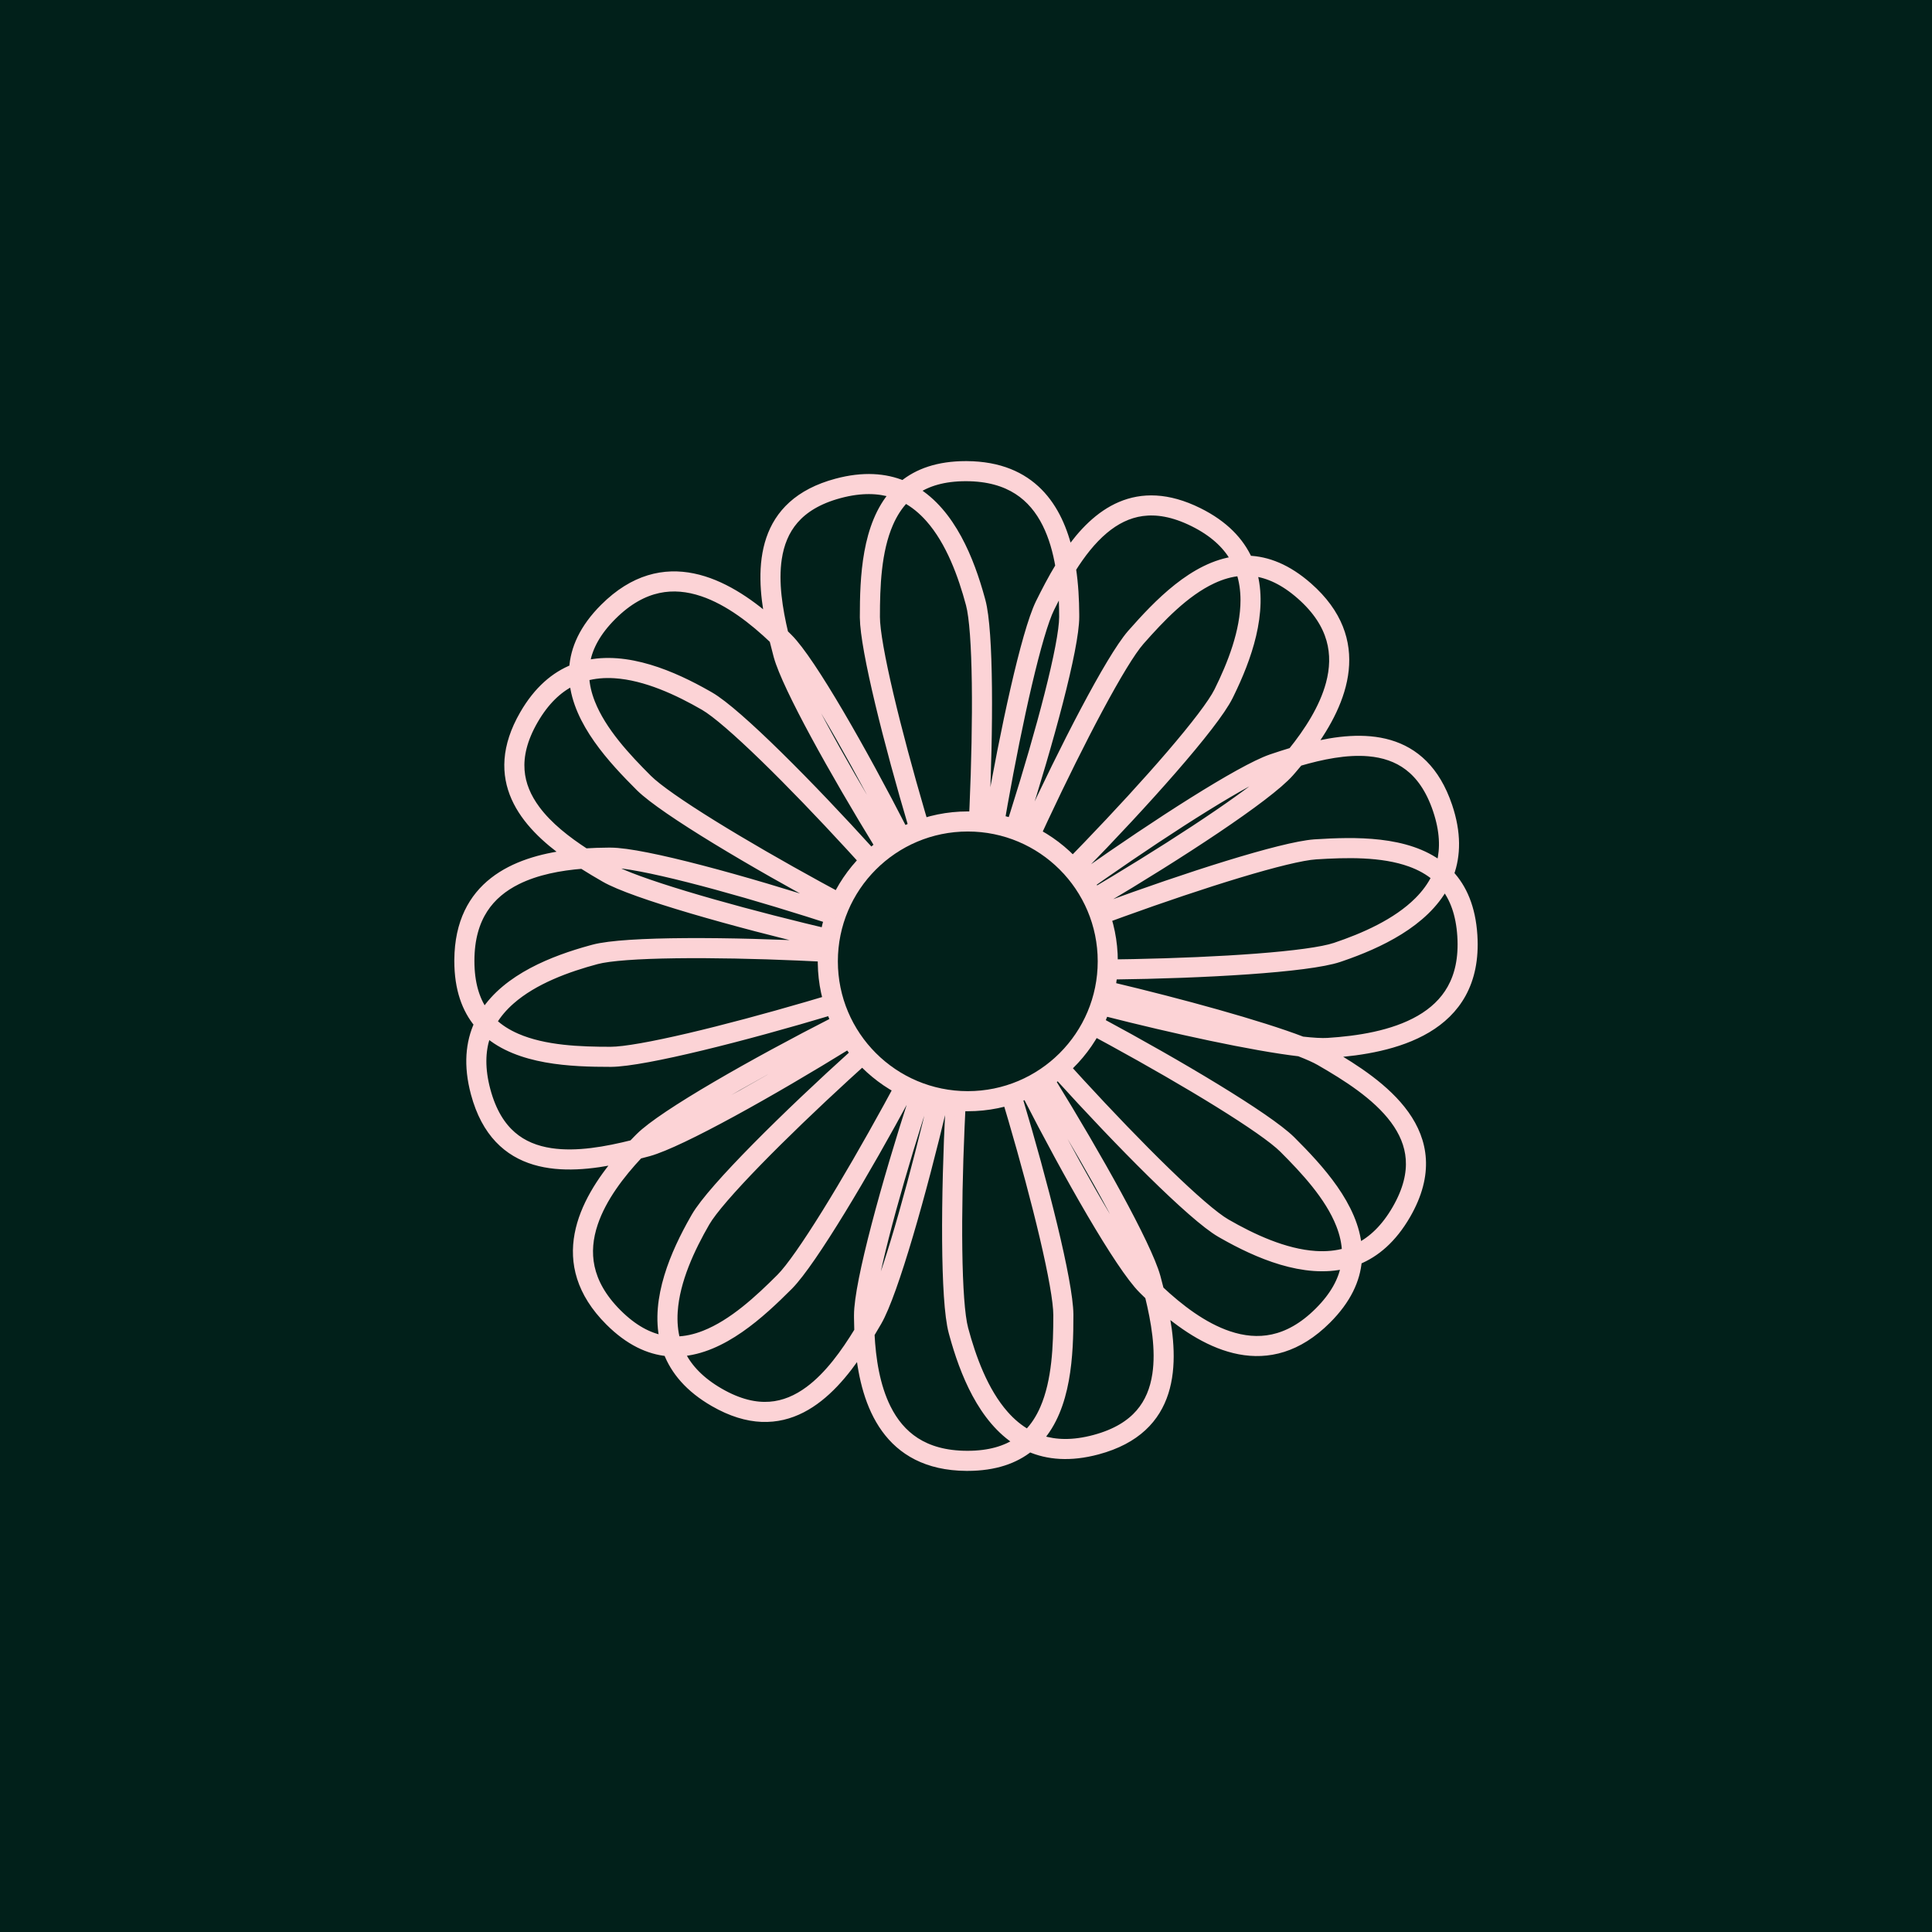
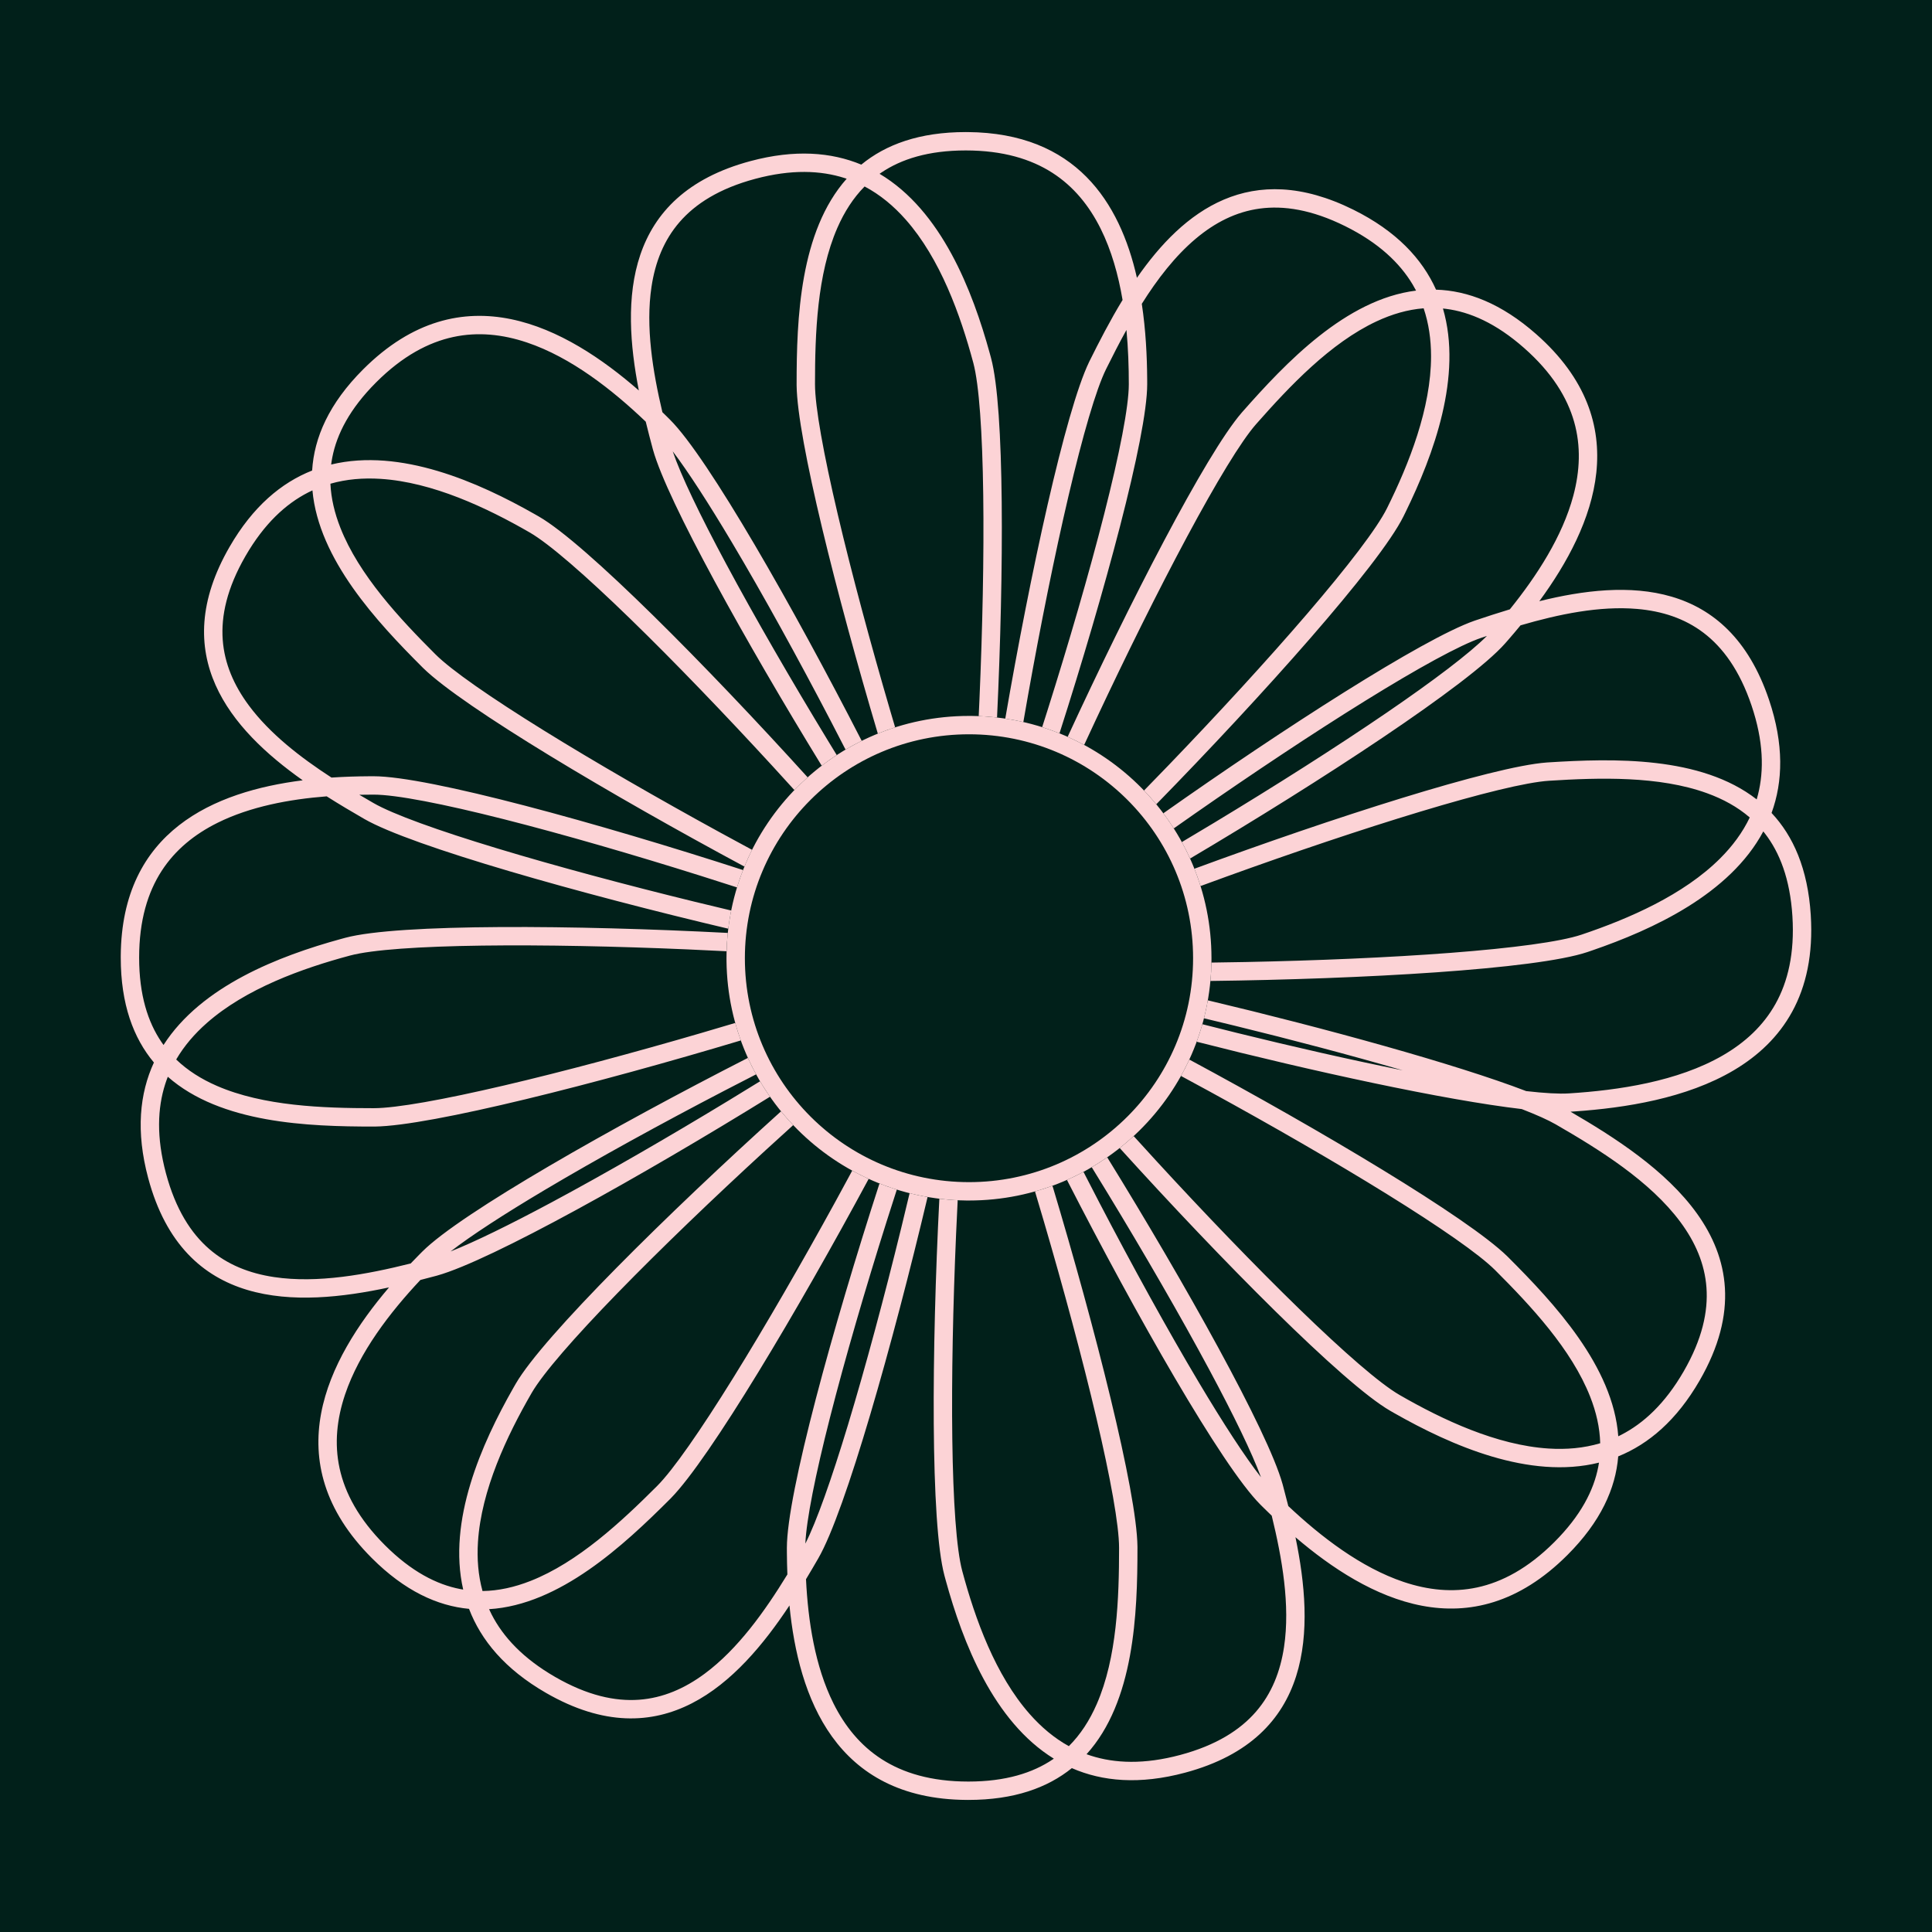
<svg xmlns="http://www.w3.org/2000/svg" viewBox="0 0 512 512" width="512" height="512" fill="none">
  <rect width="512" height="512" fill="#01201a" />
-   <g transform="translate(102.4, 102.4) scale(0.6)" fill="#FCD3D6" stroke="#FCD3D6" stroke-width="4" stroke-linejoin="round" stroke-linecap="round">
+   <g fill="#FCD3D6">
    <path fill-rule="evenodd" clip-rule="evenodd" d="M256.426 35.002C285.095 35.213 296.754 53.568 301.298 73.624C313.578 55.913 331.392 42.061 358.642 55.567C370.042 61.217 376.887 68.579 380.566 76.763C388.978 77.016 397.874 80.421 407.102 88.545C433.823 112.07 422.609 139.318 407.939 159.323C431.154 153.547 457.931 153.189 468.803 185.437C472.79 197.261 472.508 207.151 469.482 215.441C475.23 221.561 479.095 230.243 479.87 242.479C482.53 284.518 443.91 292.691 417.324 294.54L416.207 294.613C439.229 308.006 471.316 329.684 450.408 365.87C444.302 376.436 436.876 382.705 428.844 385.958C428.158 394.465 424.211 403.272 415.364 412.112C389.601 437.854 362.452 423.757 343.313 407.378C348.327 431.647 348.517 460.551 314.046 469.781C301.992 473.008 292.136 472.106 284.05 468.572C277.591 473.785 268.743 477 256.624 477L256.123 476.998C221.337 476.742 211.595 449.772 209.218 425.464C195.592 446.054 175.341 466.312 144.685 448.628C133.796 442.346 127.468 434.664 124.298 426.363C115.92 425.58 107.258 421.621 98.562 412.933C72.906 387.297 86.791 360.285 103.097 341.176C78.538 346.454 48.687 347.313 39.276 312.22C35.956 299.841 37.001 289.782 40.786 281.578C35.362 275.091 32 266.134 32 253.77L32.002 253.27C32.247 220.154 56.815 209.753 80.224 206.79C61.063 193.235 44.24 173.647 60.846 144.908C67.03 134.206 74.568 127.913 82.718 124.696C83.248 115.983 87.167 106.948 96.245 97.878C122.461 71.683 150.113 86.74 169.298 103.477C164.618 79.555 165.181 51.713 198.892 42.688C210.633 39.544 220.288 40.318 228.255 43.627C234.734 38.297 243.653 35 255.926 35L256.426 35.002ZM255.926 39.869C245.996 39.869 238.831 42.188 233.566 45.736C233.408 45.843 233.251 45.951 233.095 46.06C249.494 55.81 257.719 76.975 262.312 93.68L262.642 94.894C266.231 108.279 266.046 151.519 264.227 190.151C262.624 189.967 261.003 189.841 259.366 189.777C259.434 188.332 259.501 186.881 259.564 185.425C260.373 166.774 260.785 147.401 260.567 131.119C260.346 114.599 259.475 101.897 257.935 96.155C254.523 83.433 249.158 68.542 240.037 58.21C236.844 54.593 233.235 51.588 229.129 49.418C226.099 52.482 223.742 56.189 221.911 60.379C216.525 72.704 215.983 88.429 215.983 101.808C215.984 107.795 218.255 120.312 222.011 136.289C225.718 152.052 230.731 170.633 235.94 188.412C236.367 189.867 236.795 191.316 237.223 192.758C235.667 193.254 234.136 193.808 232.634 194.417C221.757 157.825 211.268 116.311 211.112 102.124L211.11 101.808C211.11 84.478 211.94 61.367 224.376 47.367C224.2 47.307 224.023 47.248 223.845 47.191C217.487 45.153 209.729 44.828 200.153 47.392C190.572 49.956 184.26 54.05 180.101 58.841C175.931 63.644 173.633 69.487 172.651 76.022C171.068 86.552 172.961 98.354 175.538 109.231C175.926 109.607 176.309 109.981 176.686 110.353L177.579 111.24C187.709 121.362 210.293 161.086 228.363 196.335C226.903 197.055 225.474 197.83 224.079 198.656C222.812 196.183 221.522 193.687 220.215 191.18C211.583 174.624 202.245 157.64 193.909 143.649C187.801 133.396 182.394 125.038 178.278 119.601C180.373 125.83 185.469 136.446 192.443 149.448C200.111 163.741 209.77 180.422 219.41 196.277C220.19 197.559 220.97 198.836 221.748 200.105C220.382 200.994 219.051 201.934 217.76 202.921C197.773 170.334 176.886 132.89 173.055 119.208L172.971 118.903C172.358 116.617 171.733 114.223 171.13 111.75C162.28 103.305 151.353 94.698 139.646 90.764C133.202 88.599 126.653 87.895 120.109 89.311C113.583 90.722 106.701 94.316 99.691 101.321C92.678 108.329 89.26 115.027 88.055 121.255C87.936 121.871 87.838 122.488 87.76 123.104C106.144 118.664 126.753 127.758 141.72 136.267L142.813 136.892C155.234 144.058 187.415 176.626 214.036 205.999C212.822 207.081 211.65 208.208 210.522 209.377C208.62 207.279 206.691 205.162 204.74 203.04C192.105 189.292 178.678 175.313 166.995 163.963C155.141 152.445 145.53 144.083 140.376 141.109C128.959 134.523 114.626 127.78 100.87 126.903C96.276 126.611 91.812 126.978 87.563 128.191C87.746 132.099 88.679 135.989 90.201 139.856C95.132 152.391 105.898 163.913 115.382 173.388C119.627 177.63 130.105 184.893 144.084 193.556C157.877 202.104 174.589 211.724 190.871 220.638C193.702 222.188 196.519 223.715 199.302 225.211C198.575 226.662 197.901 228.143 197.283 229.654C162.518 210.984 122.783 187.436 112.161 177.054L111.936 176.831C99.882 164.787 84.447 148.237 82.799 129.957C82.411 130.137 82.024 130.325 81.64 130.522C75.712 133.558 70.008 138.79 65.067 147.342C60.123 155.899 58.567 163.232 59.023 169.544C59.481 175.872 61.995 181.619 65.93 186.93C71.462 194.396 79.549 200.682 87.845 206.063C91.266 205.836 94.598 205.738 97.756 205.718L99.016 205.714C113.568 205.714 158.8 218.225 196.915 230.573C196.326 232.079 195.792 233.614 195.316 235.173C192.186 234.159 189.007 233.144 185.799 232.134C167.966 226.521 149.331 221.105 133.524 217.098C117.484 213.032 104.97 210.584 99.016 210.584C97.774 210.584 96.509 210.595 95.226 210.621C96.483 211.366 97.727 212.092 98.953 212.799C104.154 215.8 116.157 220.111 131.899 224.873C147.433 229.572 166.063 234.555 184.094 238.967C187.35 239.764 190.584 240.54 193.774 241.294C193.457 242.88 193.199 244.488 193.001 246.115C154.233 236.971 109.141 224.3 96.516 217.016C93.35 215.189 89.979 213.202 86.575 211.038C76.637 211.816 66.314 213.754 57.671 218.043C51.578 221.068 46.446 225.201 42.817 230.831C39.197 236.445 36.873 243.856 36.873 253.77C36.873 263.689 39.198 270.848 42.757 276.107C42.946 276.387 43.141 276.661 43.338 276.932C53.376 261.284 73.973 253.334 90.309 248.85L91.525 248.52C105.62 244.746 152.798 245.147 192.874 247.234C192.708 248.836 192.601 250.457 192.555 252.092C189.124 251.914 185.64 251.748 182.128 251.596C163.462 250.788 144.073 250.376 127.779 250.594C111.245 250.814 98.533 251.685 92.786 253.224C80.054 256.633 65.151 261.993 54.811 271.107C51.556 273.975 48.797 277.179 46.695 280.778C49.722 283.692 53.355 285.973 57.45 287.756C69.817 293.139 85.596 293.681 99.016 293.681C105.024 293.681 117.583 291.41 133.61 287.657C149.423 283.953 168.062 278.943 185.896 273.738C188.911 272.859 191.9 271.973 194.847 271.089C195.282 272.661 195.776 274.208 196.325 275.73C158.608 287.051 114.138 298.386 99.333 298.548L99.016 298.55C81.66 298.55 58.523 297.723 44.473 285.353C44.224 285.987 43.993 286.631 43.783 287.286C41.743 293.639 41.418 301.391 43.983 310.959C46.55 320.532 50.647 326.839 55.442 330.995C60.249 335.162 66.097 337.458 72.637 338.439C84.14 340.165 97.161 337.753 108.839 334.831C109.58 334.054 110.317 333.295 111.048 332.557L111.936 331.664C122.171 321.437 162.655 298.502 198.201 280.355C198.873 281.838 199.599 283.291 200.377 284.712C197.59 286.135 194.772 287.588 191.939 289.063C175.37 297.688 158.373 307.018 144.37 315.347C133.53 321.795 124.806 327.46 119.411 331.65C125.789 329.122 135.099 324.566 146.122 318.662C160.427 311.001 177.121 301.35 192.988 291.717C195.835 289.989 198.652 288.263 201.423 286.55C202.25 287.951 203.131 289.316 204.059 290.645C170.485 311.402 130.174 334.034 115.857 338.036L115.552 338.119C114.206 338.479 112.822 338.844 111.406 339.206C103.296 347.847 95.218 358.349 91.443 369.567C89.276 376.006 88.572 382.549 89.988 389.088C91.4 395.609 94.998 402.485 102.008 409.49C109.021 416.497 115.725 419.913 121.958 421.116C122.222 421.167 122.487 421.213 122.751 421.256C118.577 403.009 127.595 382.644 136.037 367.819L136.663 366.727C143.929 354.152 177.291 321.311 206.984 294.514C208.013 295.772 209.087 296.992 210.206 298.168C207.779 300.358 205.326 302.59 202.864 304.849C189.105 317.474 175.115 330.891 163.755 342.564C152.229 354.408 143.86 364.011 140.884 369.162C134.292 380.569 127.543 394.891 126.666 408.636C126.38 413.12 126.724 417.481 127.872 421.639C132.128 421.584 136.365 420.626 140.575 418.972C153.119 414.045 164.65 403.287 174.133 393.812C178.379 389.57 185.647 379.1 194.318 365.132C202.872 351.351 212.5 334.652 221.422 318.383C222.922 315.646 224.401 312.922 225.851 310.229C227.272 311.01 228.725 311.739 230.208 312.414C211.562 347.045 188.15 386.461 177.802 397.03L177.579 397.255C165.295 409.53 148.324 425.314 129.612 426.447C129.825 426.918 130.05 427.386 130.288 427.851C133.327 433.774 138.563 439.473 147.122 444.411C155.685 449.351 163.025 450.905 169.341 450.449C175.675 449.992 181.426 447.48 186.741 443.548C195.534 437.043 202.693 427.002 208.664 417.244C208.586 415.263 208.545 413.325 208.533 411.449L208.53 410.192C208.53 395.817 220.824 351.408 233.072 313.632C234.577 314.229 236.109 314.773 237.667 315.257C236.767 318.035 235.866 320.849 234.97 323.686C229.352 341.464 223.932 360.04 219.922 375.798C216.093 390.841 213.699 402.771 213.429 409.071C216.374 403.276 220.357 392.016 224.715 377.632C229.418 362.111 234.404 343.495 238.82 325.479C239.584 322.362 240.329 319.265 241.053 316.207C242.621 316.602 244.211 316.938 245.821 317.215C236.683 355.808 224.101 400.44 216.851 412.986C215.819 414.772 214.736 416.623 213.599 418.508C214.145 429.619 215.981 441.595 220.866 451.399C223.892 457.471 228.028 462.587 233.662 466.205C239.281 469.813 246.699 472.131 256.624 472.131C266.553 472.131 273.719 469.812 278.983 466.264C279.081 466.198 279.178 466.132 279.275 466.065C263.253 456.168 255.165 435.3 250.625 418.789L250.295 417.574C246.561 403.65 246.911 357.416 248.938 317.672C250.54 317.867 252.16 318.003 253.797 318.078C253.646 321.035 253.504 324.029 253.373 327.044C252.564 345.694 252.152 365.067 252.37 381.349C252.591 397.87 253.462 410.572 255.002 416.314C258.414 429.036 263.779 443.926 272.9 454.259C275.948 457.712 279.375 460.606 283.252 462.75C286.363 459.653 288.774 455.888 290.639 451.621C296.025 439.296 296.566 423.571 296.566 410.192C296.566 404.205 294.295 391.688 290.538 375.711C286.832 359.947 281.818 341.367 276.609 323.588C275.836 320.949 275.058 318.329 274.281 315.741C275.851 315.298 277.398 314.797 278.917 314.24C290.141 351.61 301.277 395.255 301.438 409.876L301.44 410.192C301.44 427.627 300.599 450.913 287.946 464.886C288.324 465.023 288.706 465.154 289.092 465.278C295.45 467.316 303.208 467.641 312.784 465.077C322.365 462.512 328.677 458.419 332.836 453.627C337.006 448.824 339.304 442.982 340.286 436.446C341.945 425.41 339.785 412.975 337.021 401.673C336.306 400.989 335.606 400.31 334.923 399.636L334.03 398.749C323.808 388.535 300.903 348.176 282.752 312.692C284.242 312.033 285.703 311.32 287.131 310.554C288.526 313.281 289.95 316.039 291.394 318.809C300.027 335.366 309.364 352.349 317.7 366.34C324.231 377.303 329.959 386.099 334.167 391.474C331.83 385.118 326.972 375.098 320.493 363.021C312.826 348.727 303.167 332.046 293.527 316.192C292.122 313.88 290.717 311.588 289.321 309.325C290.723 308.501 292.092 307.624 293.424 306.699C313.927 339.923 335.939 379.177 339.882 393.261L339.966 393.566C340.446 395.356 340.933 397.213 341.412 399.122C350.092 407.278 360.664 415.429 371.963 419.225C378.407 421.39 384.956 422.094 391.5 420.679C398.026 419.268 404.908 415.673 411.918 408.668C418.931 401.661 422.349 394.962 423.554 388.735C423.626 388.36 423.69 387.986 423.747 387.612C405.3 392.198 384.569 383.06 369.534 374.512L368.441 373.886C355.944 366.677 323.446 333.754 296.732 304.241C298.005 303.23 299.24 302.173 300.432 301.07C302.43 303.277 304.46 305.504 306.514 307.738C319.149 321.486 332.576 335.465 344.258 346.816C356.112 358.333 365.723 366.695 370.878 369.669C382.295 376.255 396.628 382.999 410.384 383.875C415.114 384.176 419.707 383.777 424.07 382.476C423.968 378.341 423.018 374.224 421.408 370.133C416.477 357.599 405.711 346.077 396.228 336.601C391.982 332.36 381.503 325.097 367.525 316.433C353.733 307.885 337.02 298.265 320.738 289.351C318.132 287.924 315.538 286.517 312.971 285.136C313.76 283.72 314.496 282.272 315.179 280.793C349.738 299.389 388.914 322.638 399.449 332.935L399.673 333.158C411.858 345.333 427.497 362.113 428.858 380.629C429.111 380.508 429.363 380.385 429.614 380.256C435.542 377.22 441.245 371.988 446.187 363.435C451.131 354.879 452.687 347.546 452.231 341.234C451.773 334.906 449.259 329.159 445.324 323.848C437.304 313.026 423.916 304.68 412.301 297.979C410.27 296.808 407.203 295.437 403.282 293.917C382.825 291.528 347.791 283.895 317.134 276.069C317.693 274.548 318.195 273.001 318.64 271.429C321.674 272.203 324.751 272.976 327.853 273.741C342.627 277.384 357.923 280.864 371.743 283.65C357.926 279.639 342.331 275.524 327.16 271.811C324.441 271.146 321.738 270.494 319.062 269.858C319.462 268.294 319.803 266.706 320.085 265.098C351.121 272.469 385.783 281.989 404.458 289.153C409.324 289.705 413.176 289.927 415.76 289.763C428.915 288.932 444.583 286.615 456.52 279.72C462.406 276.32 467.263 271.875 470.527 266.034C473.782 260.208 475.631 252.673 475.006 242.787C474.38 232.896 471.61 225.905 467.729 220.885C467.586 220.699 467.439 220.515 467.292 220.334C458.421 236.942 438.083 246.328 421.874 251.898L420.682 252.304C406.986 256.914 360.645 259.483 320.773 259.963C320.923 258.355 321.013 256.731 321.042 255.091C324.019 255.054 327.032 255.007 330.065 254.947C348.745 254.577 368.121 253.765 384.369 252.52C400.856 251.258 413.488 249.587 419.126 247.689C431.617 243.485 446.152 237.194 455.896 227.447C459.139 224.203 461.805 220.62 463.7 216.639C460.457 213.842 456.623 211.746 452.343 210.197C439.67 205.608 423.901 206.062 410.517 206.908C404.525 207.286 392.144 210.341 376.397 215.094C360.861 219.783 342.588 225.953 325.131 232.267C322.787 233.115 320.459 233.965 318.156 234.814C317.67 233.258 317.126 231.727 316.528 230.224C353.008 216.784 395.395 203.145 409.893 202.069L410.209 202.048C427.558 200.952 450.751 200.318 465.539 211.849C465.661 211.438 465.775 211.024 465.881 210.605C467.515 204.136 467.35 196.379 464.185 186.992C461.019 177.6 456.532 171.564 451.484 167.718C446.423 163.863 440.443 161.94 433.853 161.373C423.923 160.519 413.072 162.766 402.954 165.725C401.868 167.045 400.785 168.321 399.717 169.548L398.887 170.495C389.258 181.416 349.869 207.108 315.382 227.524C314.71 226.037 313.982 224.581 313.202 223.157C316.019 221.488 318.869 219.784 321.733 218.056C337.725 208.403 354.099 198.019 367.548 188.824C379.994 180.314 389.492 173.112 394.051 168.527C393.564 168.689 393.08 168.851 392.6 169.013C386.91 170.928 375.742 177.081 361.764 185.744C347.971 194.291 331.92 204.977 316.693 215.59C314.8 216.909 312.922 218.226 311.062 219.538C310.19 218.166 309.267 216.828 308.295 215.53C339.955 193.202 377.082 169.267 390.744 164.501L391.044 164.398C393.915 163.432 396.961 162.434 400.126 161.482C407.252 152.645 414.046 142.209 416.945 131.375C418.701 124.813 418.991 118.238 417.164 111.801C415.343 105.383 411.319 98.747 403.88 92.199C396.438 85.647 389.532 82.661 383.236 81.853C382.958 81.817 382.679 81.787 382.401 81.759C387.62 99.67 379.947 120.456 372.49 135.719L371.934 136.848C365.49 149.829 334.35 184.579 306.423 213.146C305.387 211.889 304.304 210.673 303.177 209.498C305.345 207.279 307.534 205.023 309.729 202.742C322.675 189.282 335.802 175.018 346.41 162.658C357.175 150.116 364.925 140.01 367.569 134.685C373.426 122.886 379.252 108.169 379.244 94.392C379.242 89.979 378.639 85.722 377.278 81.706C373.041 82.032 368.881 83.254 364.792 85.166C352.583 90.875 341.754 102.338 332.889 112.392C328.92 116.893 322.327 127.801 314.556 142.287C306.889 156.581 298.334 173.854 290.458 190.653C289.395 192.92 288.345 195.177 287.312 197.416C285.885 196.646 284.426 195.928 282.938 195.265C299.221 159.992 319.535 120.414 329.024 109.412L329.232 109.173C340.72 96.145 356.664 79.318 375.272 77.013C374.993 76.48 374.698 75.951 374.386 75.428C370.964 69.699 365.357 64.331 356.476 59.929C347.59 55.525 340.146 54.427 333.855 55.275C327.549 56.124 321.959 58.99 316.898 63.245C311.388 67.877 306.684 73.994 302.589 80.517C303.633 87.434 303.977 94.332 304.016 100.551L304.02 101.808C304.02 115.676 292.576 157.496 280.772 194.347C279.27 193.743 277.74 193.194 276.184 192.702C276.65 191.247 277.116 189.783 277.58 188.314C283.197 170.536 288.618 151.96 292.628 136.202C296.697 120.213 299.147 107.74 299.147 101.808C299.147 97.246 298.987 92.372 298.522 87.437C296.588 90.932 294.801 94.436 293.135 97.794C290.467 103.168 286.924 115.409 283.17 131.411C279.466 147.2 275.678 166.097 272.421 184.36C272.004 186.703 271.595 189.034 271.197 191.346C269.622 190.985 268.025 190.683 266.408 190.441C272.996 152.237 282.331 108.959 288.629 95.914L288.769 95.63C291.288 90.555 294.16 84.968 297.491 79.497C296.368 72.86 294.551 66.356 291.683 60.601C288.658 54.529 284.522 49.413 278.888 45.795C273.269 42.187 265.851 39.869 255.926 39.869Z" />
    <path d="M316.18 253.937C316.18 221.164 289.591 194.595 256.791 194.595C223.991 194.595 197.401 221.164 197.401 253.937C197.402 286.711 223.991 313.279 256.791 313.279V318.148L255.96 318.143C221.128 317.702 192.975 289.571 192.533 254.767L192.528 253.937C192.528 218.474 221.3 189.726 256.791 189.726L257.622 189.731C292.73 190.175 321.054 218.751 321.054 253.937L321.049 254.767C320.604 289.847 292.005 318.148 256.791 318.148V313.279C289.591 313.279 316.18 286.711 316.18 253.937Z" />
  </g>
</svg>
